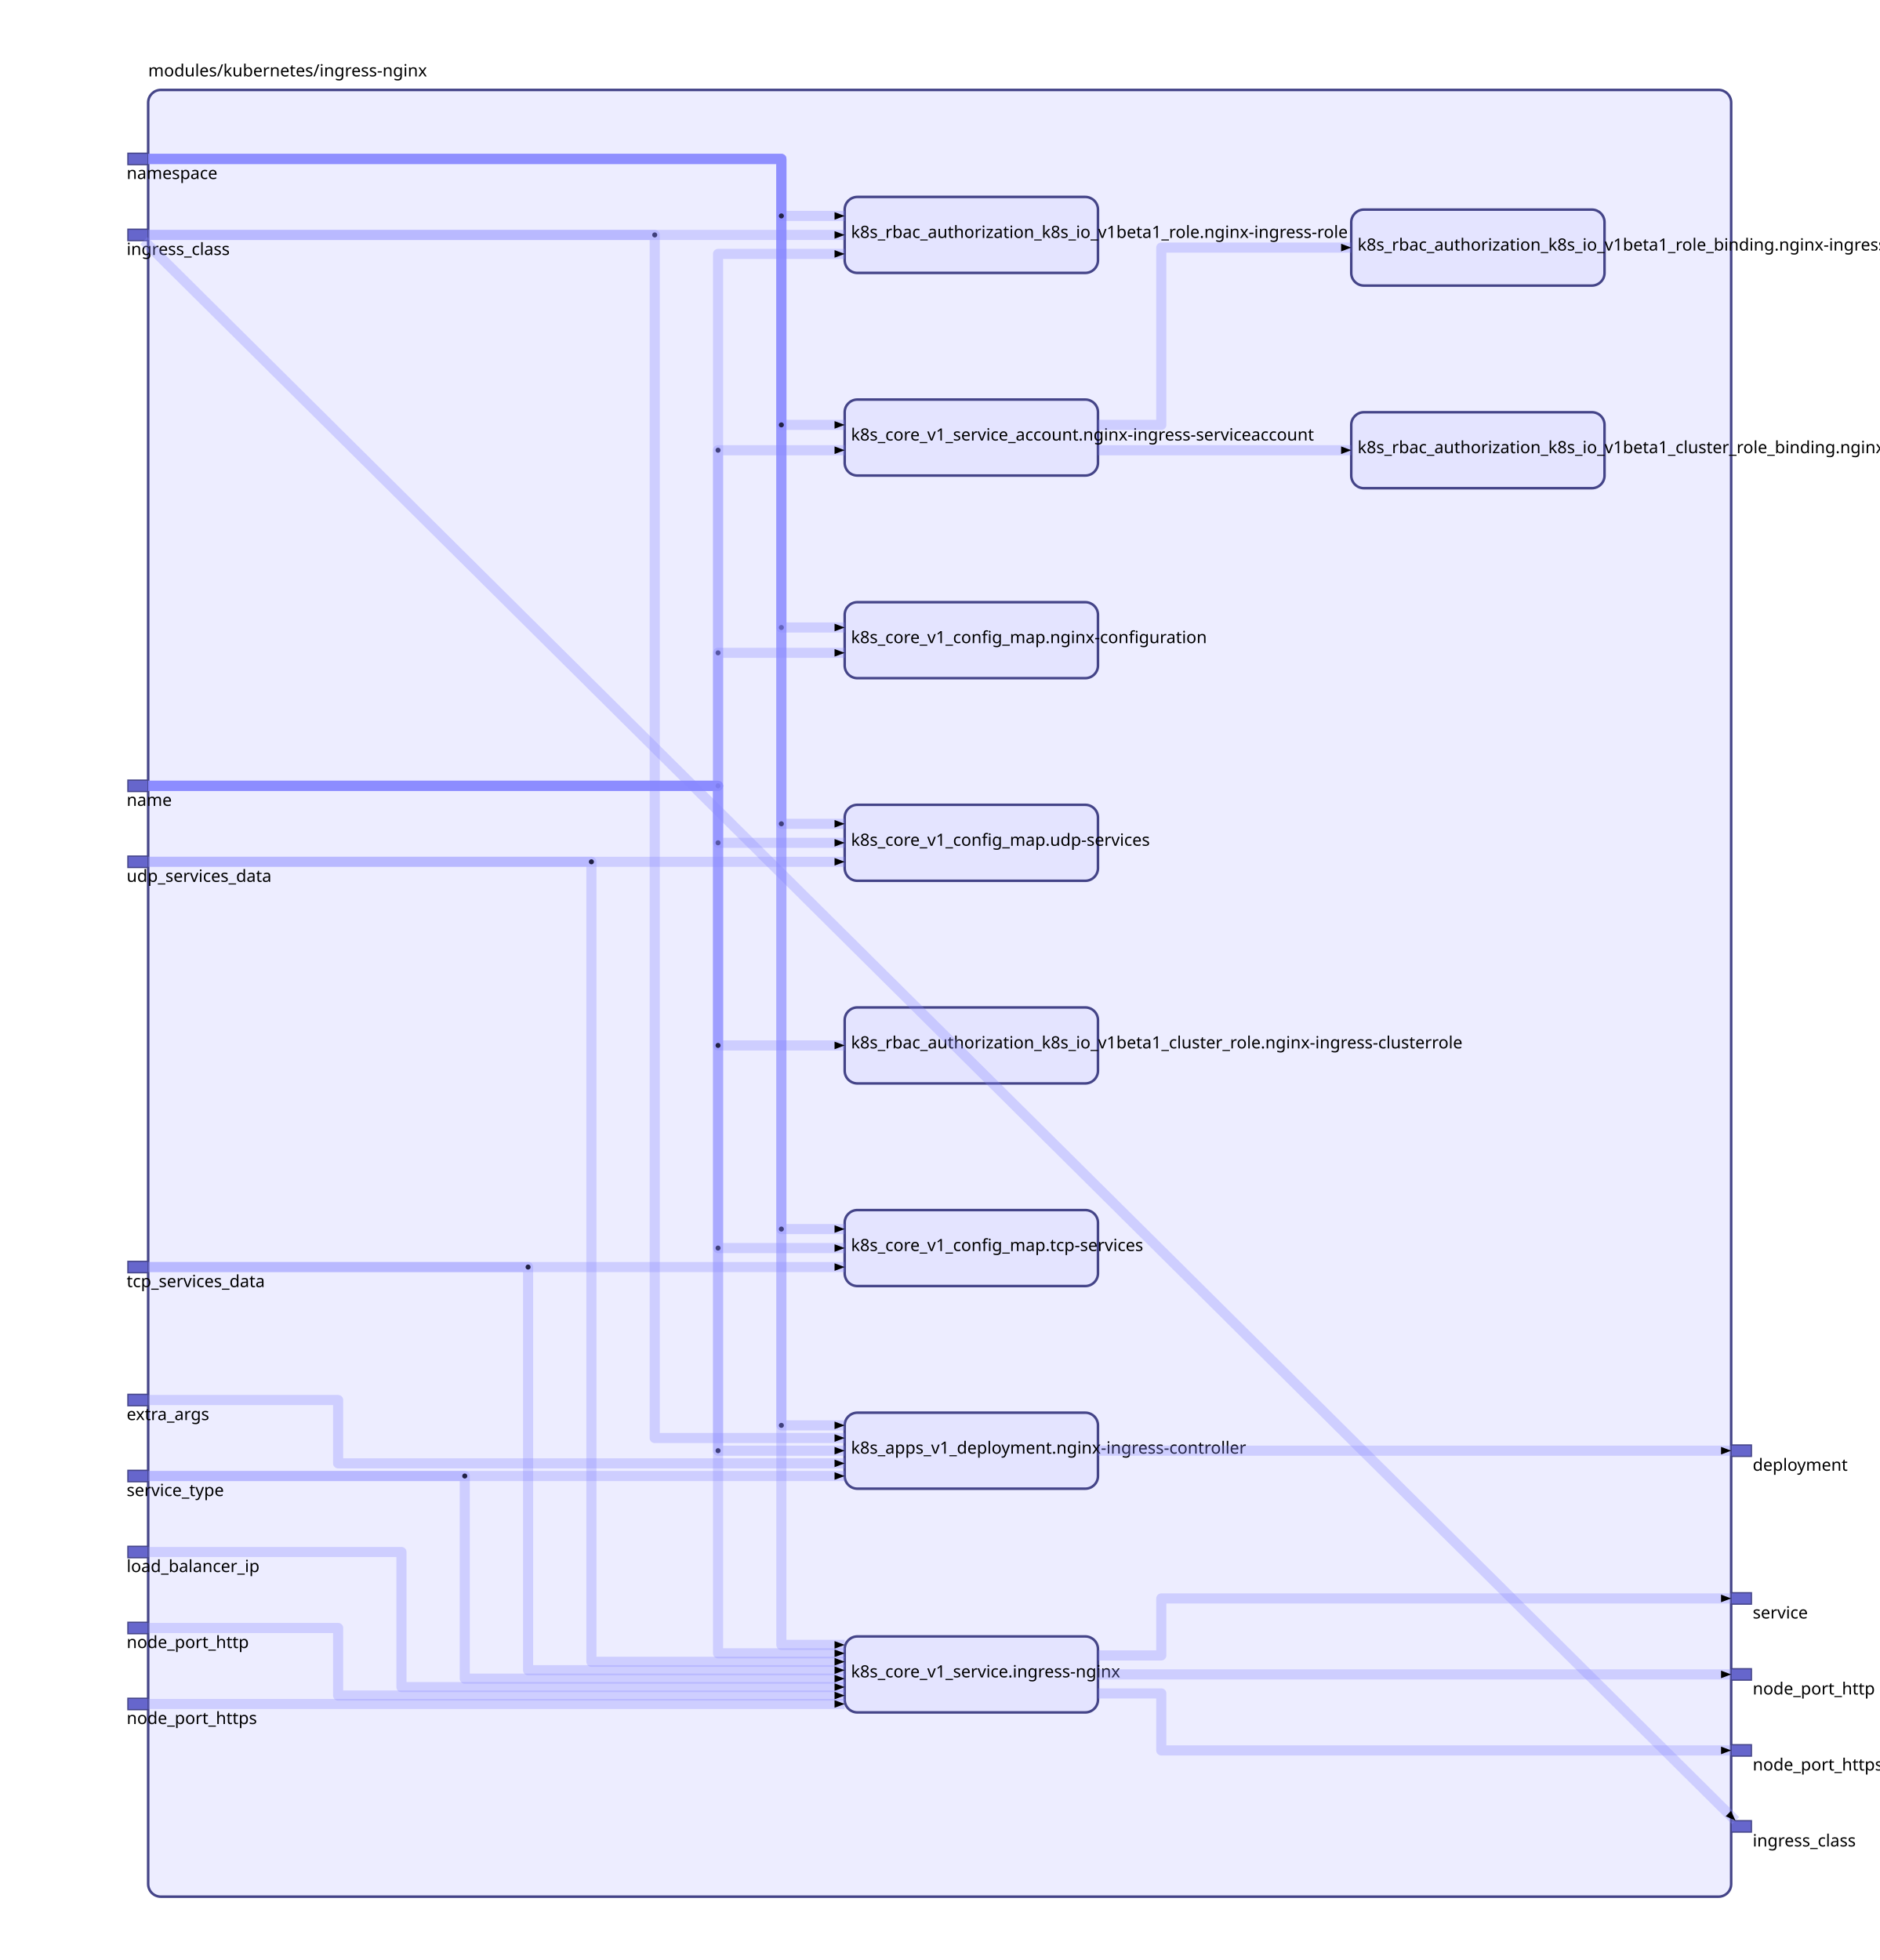
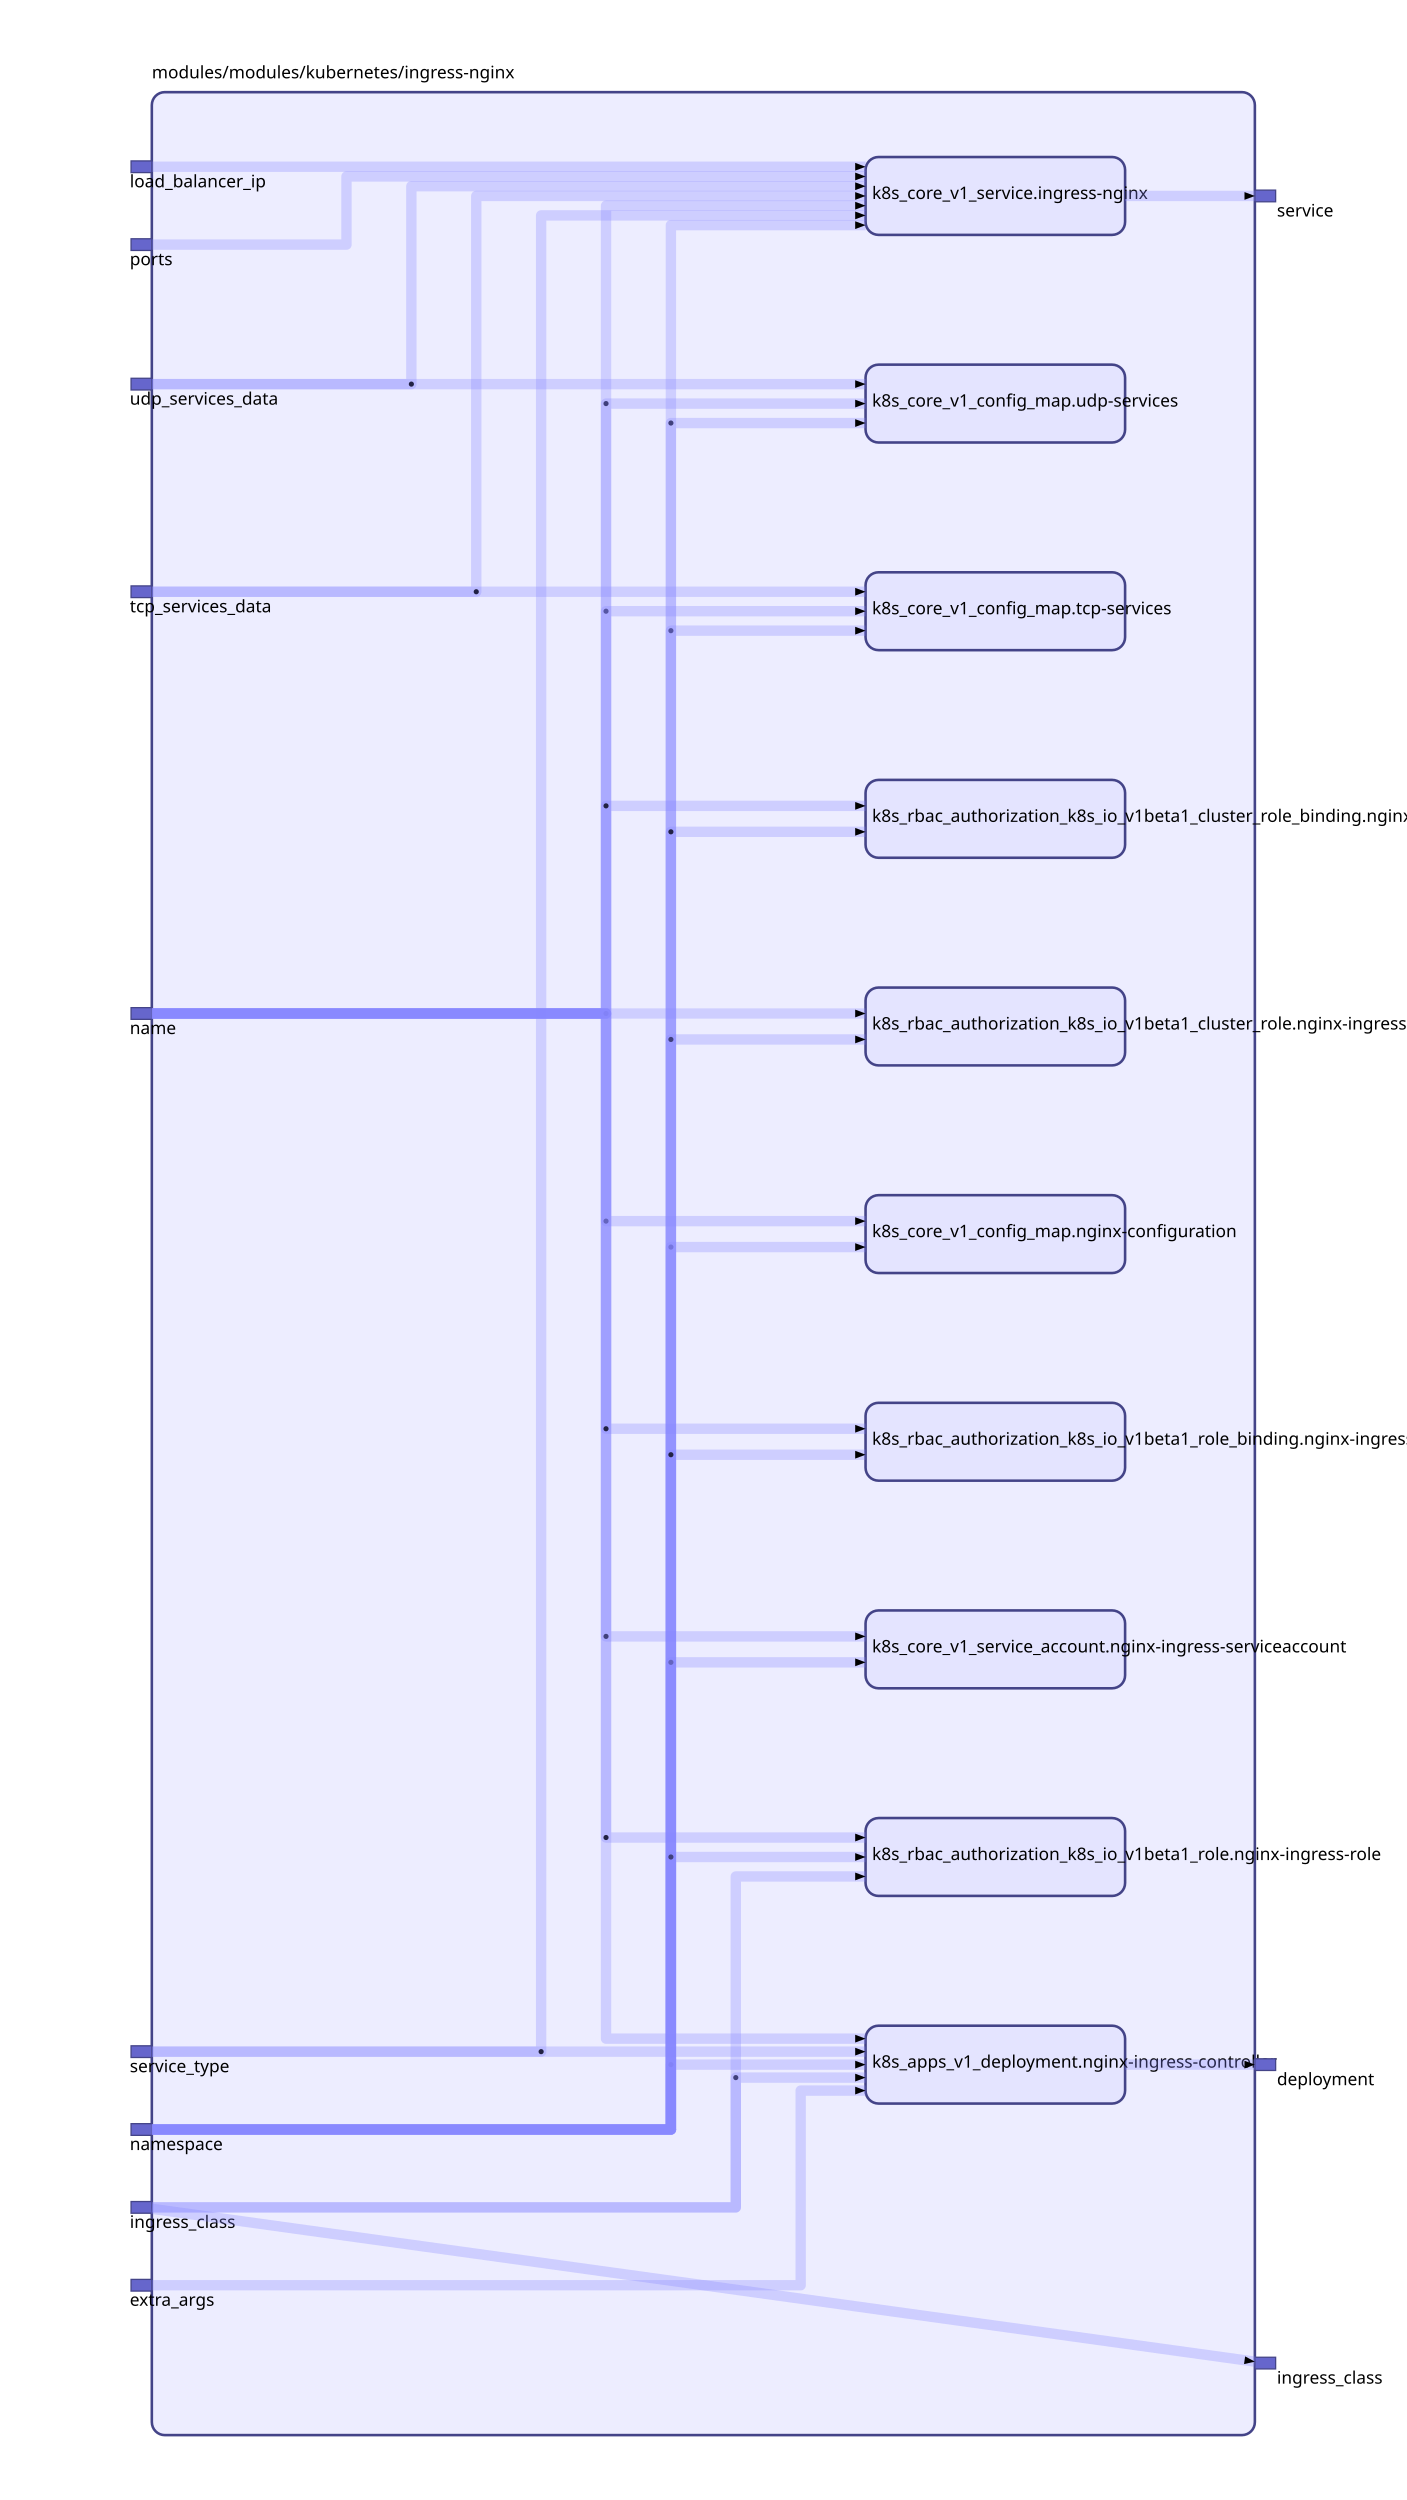
- <svg xmlns="http://www.w3.org/2000/svg" id="sprotty_1" class="sprotty-graph sprotty" tabindex="1002" viewBox="0 0 1484 1547.667">
+ <svg xmlns="http://www.w3.org/2000/svg" id="sprotty_1" class="sprotty-graph sprotty" tabindex="1002" viewBox="0 0 1084 1926.5">
  <style>
.elknode {
    stroke: #448;
    stroke-width: 2;
    fill: #ddf;
    fill-opacity: 0.5;
}

.elkport {
    stroke: #448;
    stroke-width: 1;
    fill: #66c;
}

.elkedge {
    fill: none;
    stroke: #88f;
    stroke-width: 8;
    stroke-opacity: 0.3;
    pointer-events: stroke;
    stroke-linejoin: round;
}

.elkedge:hover {
    stroke: #448;
    stroke-width: 8;
    stroke-opacity: 1;
    stroke-dasharray: 16px;
    stroke-dashoffset: 32px;
    animation: stroke 0.5s linear infinite;
}

@keyframes stroke {
    to {
        stroke-dashoffset: 0;
    }
}

.elkedge.arrow {
    fill: #336;
}

.elklabel {
    stroke-width: 0;
    stroke: #000;
    fill: #000;
    font-family: sans-serif;
    font-size: 10pt;
    dominant-baseline: hanging;
}

.elklabel:hover {
    font-size: 24pt;
}

.elkjunction {
    stroke: none;
    fill: #224;
}

.selected &gt; rect {
    stroke-width: 3;
}

.mouseover {
    stroke: #88f;
}
/*
 * Copyright (C) 2017 TypeFox and others.
 *
 * Licensed under the Apache License, Version 2.0 (the "License"); you may not use this file except in compliance with the License.
 * You may obtain a copy of the License at http://www.apache.org/licenses/LICENSE-2.0
 */

.sprotty {
    padding: 0px;
    font-family: "Helvetica Neue", Helvetica, Arial, sans-serif;
}

.sprotty-hidden {
    display: block;
    position: absolute;
    width: 0px;
    height: 0px;
}

.sprotty-popup {
    font-family: "Helvetica Neue", Helvetica, Arial, sans-serif;
    position: absolute;
    background: white;
    border-radius: 5px;
    border: 1px solid;
    max-width: 400px;
    min-width: 100px;
}

.sprotty-popup &gt; div {
    margin: 10px;
}

.sprotty-popup-closed {
    display: none;
}
</style>
  <g transform="scale(1) translate(0,0)">
    <g id="sprotty_3" transform="translate(117, 71)" opacity="1">
-       <rect class="elknode" x="0" y="0" rx="10" width="1250" height="1426.667" />
-       <g id="sprotty_5" transform="translate(550, 1044.5)" opacity="1">
+       <rect class="elknode" x="0" y="0" rx="10" width="850" height="1805.5" />
+       <g id="sprotty_5" transform="translate(550, 1490)" opacity="1">
        <rect class="elknode" x="0" y="0" rx="10" width="200" height="60" />
        <text id="sprotty_6" class="elklabel" transform="translate(5, 22) translate(0, 0)" opacity="1">k8s_apps_v1_deployment.nginx-ingress-controller</text>
      </g>
-       <g id="sprotty_22" transform="translate(550, 404.5)" opacity="1">
+       <g id="sprotty_22" transform="translate(550, 850)" opacity="1">
        <rect class="elknode" x="0" y="0" rx="10" width="200" height="60" />
        <text id="sprotty_23" class="elklabel" transform="translate(5, 22) translate(0, 0)" opacity="1">k8s_core_v1_config_map.nginx-configuration</text>
      </g>
-       <g id="sprotty_26" transform="translate(550, 884.5)" opacity="1">
+       <g id="sprotty_26" transform="translate(550, 370)" opacity="1">
        <rect class="elknode" x="0" y="0" rx="10" width="200" height="60" />
        <text id="sprotty_27" class="elklabel" transform="translate(5, 22) translate(0, 0)" opacity="1">k8s_core_v1_config_map.tcp-services</text>
      </g>
-       <g id="sprotty_33" transform="translate(550, 564.5)" opacity="1">
+       <g id="sprotty_33" transform="translate(550, 210)" opacity="1">
        <rect class="elknode" x="0" y="0" rx="10" width="200" height="60" />
        <text id="sprotty_34" class="elklabel" transform="translate(5, 22) translate(0, 0)" opacity="1">k8s_core_v1_config_map.udp-services</text>
      </g>
-       <g id="sprotty_40" transform="translate(550, 1221.167)" opacity="1">
+       <g id="sprotty_40" transform="translate(550, 50)" opacity="1">
        <rect class="elknode" x="0" y="0" rx="10" width="200" height="60" />
        <text id="sprotty_41" class="elklabel" transform="translate(5, 22) translate(0, 0)" opacity="1">k8s_core_v1_service.ingress-nginx</text>
      </g>
-       <g id="sprotty_56" transform="translate(550, 244.5)" opacity="1">
-         <rect class="elknode" x="0" y="0" rx="10" width="200" height="60" />
-         <text id="sprotty_57" class="elklabel" transform="translate(5, 22) translate(0, 0)" opacity="1">k8s_core_v1_service_account.nginx-ingress-serviceaccount</text>
-       </g>
-       <g id="sprotty_60" transform="translate(550, 724.5)" opacity="1">
-         <rect class="elknode" x="0" y="0" rx="10" width="200" height="60" />
-         <text id="sprotty_61" class="elklabel" transform="translate(5, 22) translate(0, 0)" opacity="1">k8s_rbac_authorization_k8s_io_v1beta1_cluster_role.nginx-ingress-clusterrole</text>
-       </g>
-       <g id="sprotty_63" transform="translate(950, 254.5)" opacity="1">
-         <rect class="elknode" x="0" y="0" rx="10" width="200" height="60" />
-         <text id="sprotty_64" class="elklabel" transform="translate(5, 22) translate(0, 0)" opacity="1">k8s_rbac_authorization_k8s_io_v1beta1_cluster_role_binding.nginx-ingress-clusterrole-nisa-binding</text>
-       </g>
-       <g id="sprotty_66" transform="translate(550, 84.5)" opacity="1">
-         <rect class="elknode" x="0" y="0" rx="10" width="200" height="60" />
-         <text id="sprotty_67" class="elklabel" transform="translate(5, 22) translate(0, 0)" opacity="1">k8s_rbac_authorization_k8s_io_v1beta1_role.nginx-ingress-role</text>
-       </g>
-       <g id="sprotty_71" transform="translate(950, 94.5)" opacity="1">
-         <rect class="elknode" x="0" y="0" rx="10" width="200" height="60" />
-         <text id="sprotty_72" class="elklabel" transform="translate(5, 22) translate(0, 0)" opacity="1">k8s_rbac_authorization_k8s_io_v1beta1_role_binding.nginx-ingress-role-nisa-binding</text>
-       </g>
-       <g id="sprotty_7" transform="translate(-16, 1030)" opacity="1">
+       <g id="sprotty_53" transform="translate(550, 1170)" opacity="1">
+         <rect class="elknode" x="0" y="0" rx="10" width="200" height="60" />
+         <text id="sprotty_54" class="elklabel" transform="translate(5, 22) translate(0, 0)" opacity="1">k8s_core_v1_service_account.nginx-ingress-serviceaccount</text>
+       </g>
+       <g id="sprotty_57" transform="translate(550, 690)" opacity="1">
+         <rect class="elknode" x="0" y="0" rx="10" width="200" height="60" />
+         <text id="sprotty_58" class="elklabel" transform="translate(5, 22) translate(0, 0)" opacity="1">k8s_rbac_authorization_k8s_io_v1beta1_cluster_role.nginx-ingress-clusterrole</text>
+       </g>
+       <g id="sprotty_61" transform="translate(550, 530)" opacity="1">
+         <rect class="elknode" x="0" y="0" rx="10" width="200" height="60" />
+         <text id="sprotty_62" class="elklabel" transform="translate(5, 22) translate(0, 0)" opacity="1">k8s_rbac_authorization_k8s_io_v1beta1_cluster_role_binding.nginx-ingress-clusterrole-nisa-binding</text>
+       </g>
+       <g id="sprotty_65" transform="translate(550, 1330)" opacity="1">
+         <rect class="elknode" x="0" y="0" rx="10" width="200" height="60" />
+         <text id="sprotty_66" class="elklabel" transform="translate(5, 22) translate(0, 0)" opacity="1">k8s_rbac_authorization_k8s_io_v1beta1_role.nginx-ingress-role</text>
+       </g>
+       <g id="sprotty_70" transform="translate(550, 1010)" opacity="1">
+         <rect class="elknode" x="0" y="0" rx="10" width="200" height="60" />
+         <text id="sprotty_71" class="elklabel" transform="translate(5, 22) translate(0, 0)" opacity="1">k8s_rbac_authorization_k8s_io_v1beta1_role_binding.nginx-ingress-role-nisa-binding</text>
+       </g>
+       <g id="sprotty_7" transform="translate(-16, 1685.5)" opacity="1">
        <rect class="elkport" x="0" y="0" width="16" height="9" />
        <text id="sprotty_8" class="elklabel" transform="translate(-1, 10) translate(0, 0)" opacity="1">extra_args</text>
      </g>
-       <g id="sprotty_10" transform="translate(-16, 110)" opacity="1">
+       <g id="sprotty_10" transform="translate(-16, 1625.5)" opacity="1">
        <rect class="elkport" x="0" y="0" width="16" height="9" />
        <text id="sprotty_11" class="elklabel" transform="translate(-1, 10) translate(0, 0)" opacity="1">ingress_class</text>
      </g>
-       <g id="sprotty_13" transform="translate(-16, 545)" opacity="1">
+       <g id="sprotty_13" transform="translate(-16, 705.5)" opacity="1">
        <rect class="elkport" x="0" y="0" width="16" height="9" />
        <text id="sprotty_14" class="elklabel" transform="translate(-1, 10) translate(0, 0)" opacity="1">name</text>
      </g>
-       <g id="sprotty_16" transform="translate(-16, 50)" opacity="1">
+       <g id="sprotty_16" transform="translate(-16, 1565.5)" opacity="1">
        <rect class="elkport" x="0" y="0" width="16" height="9" />
        <text id="sprotty_17" class="elklabel" transform="translate(-1, 10) translate(0, 0)" opacity="1">namespace</text>
      </g>
-       <g id="sprotty_19" transform="translate(-16, 1090)" opacity="1">
+       <g id="sprotty_19" transform="translate(-16, 1505.5)" opacity="1">
        <rect class="elkport" x="0" y="0" width="16" height="9" />
        <text id="sprotty_20" class="elklabel" transform="translate(-1, 10) translate(0, 0)" opacity="1">service_type</text>
      </g>
-       <g id="sprotty_30" transform="translate(-16, 925)" opacity="1">
+       <g id="sprotty_30" transform="translate(-16, 380.5)" opacity="1">
        <rect class="elkport" x="0" y="0" width="16" height="9" />
        <text id="sprotty_31" class="elklabel" transform="translate(-1, 10) translate(0, 0)" opacity="1">tcp_services_data</text>
      </g>
-       <g id="sprotty_37" transform="translate(-16, 605)" opacity="1">
+       <g id="sprotty_37" transform="translate(-16, 220.5)" opacity="1">
        <rect class="elkport" x="0" y="0" width="16" height="9" />
        <text id="sprotty_38" class="elklabel" transform="translate(-1, 10) translate(0, 0)" opacity="1">udp_services_data</text>
      </g>
-       <g id="sprotty_42" transform="translate(-16, 1150)" opacity="1">
+       <g id="sprotty_42" transform="translate(-16, 53)" opacity="1">
        <rect class="elkport" x="0" y="0" width="16" height="9" />
        <text id="sprotty_43" class="elklabel" transform="translate(-1, 10) translate(0, 0)" opacity="1">load_balancer_ip</text>
      </g>
-       <g id="sprotty_47" transform="translate(-16, 1210)" opacity="1">
-         <rect class="elkport" x="0" y="0" width="16" height="9" />
-         <text id="sprotty_48" class="elklabel" transform="translate(-1, 10) translate(0, 0)" opacity="1">node_port_http</text>
-       </g>
-       <g id="sprotty_50" transform="translate(-16, 1270)" opacity="1">
-         <rect class="elkport" x="0" y="0" width="16" height="9" />
-         <text id="sprotty_51" class="elklabel" transform="translate(-1, 10) translate(0, 0)" opacity="1">node_port_https</text>
-       </g>
-       <g id="sprotty_74" transform="translate(1250, 1070)" opacity="1">
+       <g id="sprotty_47" transform="translate(-16, 113)" opacity="1">
+         <rect class="elkport" x="0" y="0" width="16" height="9" />
+         <text id="sprotty_48" class="elklabel" transform="translate(-1, 10) translate(0, 0)" opacity="1">ports</text>
+       </g>
+       <g id="sprotty_74" transform="translate(850, 1515.5)" opacity="1">
        <rect class="elkport" x="0" y="0" width="16" height="9" />
        <text id="sprotty_75" class="elklabel" transform="translate(17, 10) translate(0, 0)" opacity="1">deployment</text>
      </g>
-       <g id="sprotty_77" transform="translate(1250, 1366.667)" opacity="1">
+       <g id="sprotty_77" transform="translate(850, 1745.5)" opacity="1">
        <rect class="elkport" x="0" y="0" width="16" height="9" />
        <text id="sprotty_78" class="elklabel" transform="translate(17, 10) translate(0, 0)" opacity="1">ingress_class</text>
      </g>
-       <g id="sprotty_80" transform="translate(1250, 1246.667)" opacity="1">
-         <rect class="elkport" x="0" y="0" width="16" height="9" />
-         <text id="sprotty_81" class="elklabel" transform="translate(17, 10) translate(0, 0)" opacity="1">node_port_http</text>
-       </g>
-       <g id="sprotty_83" transform="translate(1250, 1306.667)" opacity="1">
-         <rect class="elkport" x="0" y="0" width="16" height="9" />
-         <text id="sprotty_84" class="elklabel" transform="translate(17, 10) translate(0, 0)" opacity="1">node_port_https</text>
-       </g>
-       <g id="sprotty_86" transform="translate(1250, 1186.667)" opacity="1">
-         <rect class="elkport" x="0" y="0" width="16" height="9" />
-         <text id="sprotty_87" class="elklabel" transform="translate(17, 10) translate(0, 0)" opacity="1">service</text>
-       </g>
-       <text id="sprotty_4" class="elklabel" transform="translate(0, -21) translate(0, 0)" opacity="1">modules/kubernetes/ingress-nginx</text>
+       <g id="sprotty_80" transform="translate(850, 75.5)" opacity="1">
+         <rect class="elkport" x="0" y="0" width="16" height="9" />
+         <text id="sprotty_81" class="elklabel" transform="translate(17, 10) translate(0, 0)" opacity="1">service</text>
+       </g>
+       <text id="sprotty_4" class="elklabel" transform="translate(0, -21) translate(0, 0)" opacity="1">modules/modules/kubernetes/ingress-nginx</text>
      <g id="sprotty_9" class="sprotty-edge" opacity="1">
-         <path class="elkedge" d="M 0,1034.5 L 150,1034.5 L 150,1084.5 L 550,1084.5" />
-         <path class="edge arrow" d="M 0,0 L 8,-3 L 8,3 Z" transform="rotate(180 550 1084.5) translate(550 1084.5)" />
+         <path class="elkedge" d="M 0,1690 L 500,1690 L 500,1540 L 550,1540" />
+         <path class="edge arrow" d="M 0,0 L 8,-3 L 8,3 Z" transform="rotate(180 550 1540) translate(550 1540)" />
      </g>
      <g id="sprotty_12" class="sprotty-edge" opacity="1">
-         <path class="elkedge" d="M 0,114.5 L 400,114.5 L 400,1064.5 L 550,1064.5" />
-         <path class="edge arrow" d="M 0,0 L 8,-3 L 8,3 Z" transform="rotate(180 550 1064.5) translate(550 1064.5)" />
-         <g id="sprotty_12_j0" transform="translate(400, 114.5)" opacity="1">
+         <path class="elkedge" d="M 0,1630 L 450,1630 L 450,1530 L 550,1530" />
+         <path class="edge arrow" d="M 0,0 L 8,-3 L 8,3 Z" transform="rotate(180 550 1530) translate(550 1530)" />
+         <g id="sprotty_12_j0" transform="translate(450, 1530)" opacity="1">
          <circle class="elkjunction" r="2" />
        </g>
      </g>
      <g id="sprotty_15" class="sprotty-edge" opacity="1">
-         <path class="elkedge" d="M 0,549.5 L 450,549.5 L 450,1074.5 L 550,1074.5" />
-         <path class="edge arrow" d="M 0,0 L 8,-3 L 8,3 Z" transform="rotate(180 550 1074.5) translate(550 1074.5)" />
-         <g id="sprotty_15_j0" transform="translate(450, 549.5)" opacity="1">
-           <circle class="elkjunction" r="2" />
-         </g>
-         <g id="sprotty_15_j1" transform="translate(450, 1074.5)" opacity="1">
+         <path class="elkedge" d="M 0,710 L 350,710 L 350,1500 L 550,1500" />
+         <path class="edge arrow" d="M 0,0 L 8,-3 L 8,3 Z" transform="rotate(180 550 1500) translate(550 1500)" />
+         <g id="sprotty_15_j0" transform="translate(350, 710)" opacity="1">
          <circle class="elkjunction" r="2" />
        </g>
      </g>
      <g id="sprotty_18" class="sprotty-edge" opacity="1">
-         <path class="elkedge" d="M 0,54.5 L 500,54.5 L 500,1054.5 L 550,1054.5" />
-         <path class="edge arrow" d="M 0,0 L 8,-3 L 8,3 Z" transform="rotate(180 550 1054.5) translate(550 1054.5)" />
-         <g id="sprotty_18_j0" transform="translate(500, 1054.5)" opacity="1">
+         <path class="elkedge" d="M 0,1570 L 400,1570 L 400,1520 L 550,1520" />
+         <path class="edge arrow" d="M 0,0 L 8,-3 L 8,3 Z" transform="rotate(180 550 1520) translate(550 1520)" />
+         <g id="sprotty_18_j0" transform="translate(400, 1520)" opacity="1">
          <circle class="elkjunction" r="2" />
        </g>
      </g>
      <g id="sprotty_21" class="sprotty-edge" opacity="1">
-         <path class="elkedge" d="M 0,1094.5 L 550,1094.5" />
-         <path class="edge arrow" d="M 0,0 L 8,-3 L 8,3 Z" transform="rotate(180 550 1094.5) translate(550 1094.5)" />
+         <path class="elkedge" d="M 0,1510 L 550,1510" />
+         <path class="edge arrow" d="M 0,0 L 8,-3 L 8,3 Z" transform="rotate(180 550 1510) translate(550 1510)" />
      </g>
      <g id="sprotty_24" class="sprotty-edge" opacity="1">
-         <path class="elkedge" d="M 0,549.5 L 450,549.5 L 450,444.5 L 550,444.5" />
-         <path class="edge arrow" d="M 0,0 L 8,-3 L 8,3 Z" transform="rotate(180 550 444.5) translate(550 444.5)" />
-         <g id="sprotty_24_j0" transform="translate(450, 444.5)" opacity="1">
+         <path class="elkedge" d="M 0,710 L 350,710 L 350,870 L 550,870" />
+         <path class="edge arrow" d="M 0,0 L 8,-3 L 8,3 Z" transform="rotate(180 550 870) translate(550 870)" />
+         <g id="sprotty_24_j0" transform="translate(350, 870)" opacity="1">
          <circle class="elkjunction" r="2" />
        </g>
      </g>
      <g id="sprotty_25" class="sprotty-edge" opacity="1">
-         <path class="elkedge" d="M 0,54.5 L 500,54.5 L 500,424.5 L 550,424.5" />
-         <path class="edge arrow" d="M 0,0 L 8,-3 L 8,3 Z" transform="rotate(180 550 424.5) translate(550 424.5)" />
-         <g id="sprotty_25_j0" transform="translate(500, 424.5)" opacity="1">
+         <path class="elkedge" d="M 0,1570 L 400,1570 L 400,890 L 550,890" />
+         <path class="edge arrow" d="M 0,0 L 8,-3 L 8,3 Z" transform="rotate(180 550 890) translate(550 890)" />
+         <g id="sprotty_25_j0" transform="translate(400, 890)" opacity="1">
          <circle class="elkjunction" r="2" />
        </g>
      </g>
      <g id="sprotty_28" class="sprotty-edge" opacity="1">
-         <path class="elkedge" d="M 0,549.5 L 450,549.5 L 450,914.5 L 550,914.5" />
-         <path class="edge arrow" d="M 0,0 L 8,-3 L 8,3 Z" transform="rotate(180 550 914.5) translate(550 914.5)" />
-         <g id="sprotty_28_j0" transform="translate(450, 914.5)" opacity="1">
+         <path class="elkedge" d="M 0,710 L 350,710 L 350,400 L 550,400" />
+         <path class="edge arrow" d="M 0,0 L 8,-3 L 8,3 Z" transform="rotate(180 550 400) translate(550 400)" />
+         <g id="sprotty_28_j0" transform="translate(350, 400)" opacity="1">
          <circle class="elkjunction" r="2" />
        </g>
      </g>
      <g id="sprotty_29" class="sprotty-edge" opacity="1">
-         <path class="elkedge" d="M 0,54.5 L 500,54.5 L 500,899.5 L 550,899.5" />
-         <path class="edge arrow" d="M 0,0 L 8,-3 L 8,3 Z" transform="rotate(180 550 899.5) translate(550 899.5)" />
-         <g id="sprotty_29_j0" transform="translate(500, 899.5)" opacity="1">
+         <path class="elkedge" d="M 0,1570 L 400,1570 L 400,415 L 550,415" />
+         <path class="edge arrow" d="M 0,0 L 8,-3 L 8,3 Z" transform="rotate(180 550 415) translate(550 415)" />
+         <g id="sprotty_29_j0" transform="translate(400, 415)" opacity="1">
          <circle class="elkjunction" r="2" />
        </g>
      </g>
      <g id="sprotty_32" class="sprotty-edge" opacity="1">
-         <path class="elkedge" d="M 0,929.5 L 550,929.5" />
-         <path class="edge arrow" d="M 0,0 L 8,-3 L 8,3 Z" transform="rotate(180 550 929.5) translate(550 929.5)" />
+         <path class="elkedge" d="M 0,385 L 550,385" />
+         <path class="edge arrow" d="M 0,0 L 8,-3 L 8,3 Z" transform="rotate(180 550 385) translate(550 385)" />
      </g>
      <g id="sprotty_35" class="sprotty-edge" opacity="1">
-         <path class="elkedge" d="M 0,549.5 L 450,549.5 L 450,594.5 L 550,594.5" />
-         <path class="edge arrow" d="M 0,0 L 8,-3 L 8,3 Z" transform="rotate(180 550 594.5) translate(550 594.5)" />
-         <g id="sprotty_35_j0" transform="translate(450, 594.5)" opacity="1">
+         <path class="elkedge" d="M 0,710 L 350,710 L 350,240 L 550,240" />
+         <path class="edge arrow" d="M 0,0 L 8,-3 L 8,3 Z" transform="rotate(180 550 240) translate(550 240)" />
+         <g id="sprotty_35_j0" transform="translate(350, 240)" opacity="1">
          <circle class="elkjunction" r="2" />
        </g>
      </g>
      <g id="sprotty_36" class="sprotty-edge" opacity="1">
-         <path class="elkedge" d="M 0,54.5 L 500,54.5 L 500,579.5 L 550,579.5" />
-         <path class="edge arrow" d="M 0,0 L 8,-3 L 8,3 Z" transform="rotate(180 550 579.5) translate(550 579.5)" />
-         <g id="sprotty_36_j0" transform="translate(500, 579.5)" opacity="1">
+         <path class="elkedge" d="M 0,1570 L 400,1570 L 400,255 L 550,255" />
+         <path class="edge arrow" d="M 0,0 L 8,-3 L 8,3 Z" transform="rotate(180 550 255) translate(550 255)" />
+         <g id="sprotty_36_j0" transform="translate(400, 255)" opacity="1">
          <circle class="elkjunction" r="2" />
        </g>
      </g>
      <g id="sprotty_39" class="sprotty-edge" opacity="1">
-         <path class="elkedge" d="M 0,609.5 L 550,609.5" />
-         <path class="edge arrow" d="M 0,0 L 8,-3 L 8,3 Z" transform="rotate(180 550 609.5) translate(550 609.5)" />
+         <path class="elkedge" d="M 0,225 L 550,225" />
+         <path class="edge arrow" d="M 0,0 L 8,-3 L 8,3 Z" transform="rotate(180 550 225) translate(550 225)" />
      </g>
      <g id="sprotty_44" class="sprotty-edge" opacity="1">
-         <path class="elkedge" d="M 0,1154.5 L 200,1154.5 L 200,1261.167 L 550,1261.167" />
-         <path class="edge arrow" d="M 0,0 L 8,-3 L 8,3 Z" transform="rotate(180 550 1261.167) translate(550 1261.167)" />
+         <path class="elkedge" d="M 0,57.5 L 550,57.5" />
+         <path class="edge arrow" d="M 0,0 L 8,-3 L 8,3 Z" transform="rotate(180 550 57.5) translate(550 57.5)" />
      </g>
      <g id="sprotty_45" class="sprotty-edge" opacity="1">
-         <path class="elkedge" d="M 0,549.5 L 450,549.5 L 450,1234.5 L 550,1234.5" />
-         <path class="edge arrow" d="M 0,0 L 8,-3 L 8,3 Z" transform="rotate(180 550 1234.5) translate(550 1234.5)" />
+         <path class="elkedge" d="M 0,710 L 350,710 L 350,87.5 L 550,87.5" />
+         <path class="edge arrow" d="M 0,0 L 8,-3 L 8,3 Z" transform="rotate(180 550 87.5) translate(550 87.5)" />
      </g>
      <g id="sprotty_46" class="sprotty-edge" opacity="1">
-         <path class="elkedge" d="M 0,54.5 L 500,54.5 L 500,1227.833 L 550,1227.833" />
-         <path class="edge arrow" d="M 0,0 L 8,-3 L 8,3 Z" transform="rotate(180 550 1227.833) translate(550 1227.833)" />
+         <path class="elkedge" d="M 0,1570 L 400,1570 L 400,102.5 L 550,102.5" />
+         <path class="edge arrow" d="M 0,0 L 8,-3 L 8,3 Z" transform="rotate(180 550 102.5) translate(550 102.5)" />
      </g>
      <g id="sprotty_49" class="sprotty-edge" opacity="1">
-         <path class="elkedge" d="M 0,1214.5 L 150,1214.5 L 150,1267.833 L 550,1267.833" />
-         <path class="edge arrow" d="M 0,0 L 8,-3 L 8,3 Z" transform="rotate(180 550 1267.833) translate(550 1267.833)" />
+         <path class="elkedge" d="M 0,117.5 L 150,117.5 L 150,65 L 550,65" />
+         <path class="edge arrow" d="M 0,0 L 8,-3 L 8,3 Z" transform="rotate(180 550 65) translate(550 65)" />
+       </g>
+       <g id="sprotty_50" class="sprotty-edge" opacity="1">
+         <path class="elkedge" d="M 0,1510 L 300,1510 L 300,95 L 550,95" />
+         <path class="edge arrow" d="M 0,0 L 8,-3 L 8,3 Z" transform="rotate(180 550 95) translate(550 95)" />
+         <g id="sprotty_50_j0" transform="translate(300, 1510)" opacity="1">
+           <circle class="elkjunction" r="2" />
+         </g>
+       </g>
+       <g id="sprotty_51" class="sprotty-edge" opacity="1">
+         <path class="elkedge" d="M 0,385 L 250,385 L 250,80 L 550,80" />
+         <path class="edge arrow" d="M 0,0 L 8,-3 L 8,3 Z" transform="rotate(180 550 80) translate(550 80)" />
+         <g id="sprotty_51_j0" transform="translate(250, 385)" opacity="1">
+           <circle class="elkjunction" r="2" />
+         </g>
      </g>
      <g id="sprotty_52" class="sprotty-edge" opacity="1">
-         <path class="elkedge" d="M 0,1274.5 L 550,1274.5" />
-         <path class="edge arrow" d="M 0,0 L 8,-3 L 8,3 Z" transform="rotate(180 550 1274.5) translate(550 1274.5)" />
-       </g>
-       <g id="sprotty_53" class="sprotty-edge" opacity="1">
-         <path class="elkedge" d="M 0,1094.5 L 250,1094.5 L 250,1254.5 L 550,1254.5" />
-         <path class="edge arrow" d="M 0,0 L 8,-3 L 8,3 Z" transform="rotate(180 550 1254.5) translate(550 1254.5)" />
-         <g id="sprotty_53_j0" transform="translate(250, 1094.5)" opacity="1">
-           <circle class="elkjunction" r="2" />
-         </g>
-       </g>
-       <g id="sprotty_54" class="sprotty-edge" opacity="1">
-         <path class="elkedge" d="M 0,929.5 L 300,929.5 L 300,1247.833 L 550,1247.833" />
-         <path class="edge arrow" d="M 0,0 L 8,-3 L 8,3 Z" transform="rotate(180 550 1247.833) translate(550 1247.833)" />
-         <g id="sprotty_54_j0" transform="translate(300, 929.5)" opacity="1">
+         <path class="elkedge" d="M 0,225 L 200,225 L 200,72.5 L 550,72.5" />
+         <path class="edge arrow" d="M 0,0 L 8,-3 L 8,3 Z" transform="rotate(180 550 72.5) translate(550 72.5)" />
+         <g id="sprotty_52_j0" transform="translate(200, 225)" opacity="1">
          <circle class="elkjunction" r="2" />
        </g>
      </g>
      <g id="sprotty_55" class="sprotty-edge" opacity="1">
-         <path class="elkedge" d="M 0,609.5 L 350,609.5 L 350,1241.167 L 550,1241.167" />
-         <path class="edge arrow" d="M 0,0 L 8,-3 L 8,3 Z" transform="rotate(180 550 1241.167) translate(550 1241.167)" />
-         <g id="sprotty_55_j0" transform="translate(350, 609.5)" opacity="1">
-           <circle class="elkjunction" r="2" />
-         </g>
-       </g>
-       <g id="sprotty_58" class="sprotty-edge" opacity="1">
-         <path class="elkedge" d="M 0,549.5 L 450,549.5 L 450,284.5 L 550,284.5" />
-         <path class="edge arrow" d="M 0,0 L 8,-3 L 8,3 Z" transform="rotate(180 550 284.5) translate(550 284.5)" />
-         <g id="sprotty_58_j0" transform="translate(450, 284.5)" opacity="1">
+         <path class="elkedge" d="M 0,710 L 350,710 L 350,1190 L 550,1190" />
+         <path class="edge arrow" d="M 0,0 L 8,-3 L 8,3 Z" transform="rotate(180 550 1190) translate(550 1190)" />
+         <g id="sprotty_55_j0" transform="translate(350, 1190)" opacity="1">
+           <circle class="elkjunction" r="2" />
+         </g>
+       </g>
+       <g id="sprotty_56" class="sprotty-edge" opacity="1">
+         <path class="elkedge" d="M 0,1570 L 400,1570 L 400,1210 L 550,1210" />
+         <path class="edge arrow" d="M 0,0 L 8,-3 L 8,3 Z" transform="rotate(180 550 1210) translate(550 1210)" />
+         <g id="sprotty_56_j0" transform="translate(400, 1210)" opacity="1">
          <circle class="elkjunction" r="2" />
        </g>
      </g>
      <g id="sprotty_59" class="sprotty-edge" opacity="1">
-         <path class="elkedge" d="M 0,54.5 L 500,54.5 L 500,264.5 L 550,264.5" />
-         <path class="edge arrow" d="M 0,0 L 8,-3 L 8,3 Z" transform="rotate(180 550 264.5) translate(550 264.5)" />
-         <g id="sprotty_59_j0" transform="translate(500, 264.5)" opacity="1">
-           <circle class="elkjunction" r="2" />
-         </g>
-       </g>
-       <g id="sprotty_62" class="sprotty-edge" opacity="1">
-         <path class="elkedge" d="M 0,549.5 L 450,549.5 L 450,754.5 L 550,754.5" />
-         <path class="edge arrow" d="M 0,0 L 8,-3 L 8,3 Z" transform="rotate(180 550 754.5) translate(550 754.5)" />
-         <g id="sprotty_62_j0" transform="translate(450, 754.5)" opacity="1">
-           <circle class="elkjunction" r="2" />
-         </g>
-       </g>
-       <g id="sprotty_65" class="sprotty-edge" opacity="1">
-         <path class="elkedge" d="M 750,284.5 L 950,284.5" />
-         <path class="edge arrow" d="M 0,0 L 8,-3 L 8,3 Z" transform="rotate(180 950 284.5) translate(950 284.5)" />
+         <path class="elkedge" d="M 0,710 L 550,710" />
+         <path class="edge arrow" d="M 0,0 L 8,-3 L 8,3 Z" transform="rotate(180 550 710) translate(550 710)" />
+       </g>
+       <g id="sprotty_60" class="sprotty-edge" opacity="1">
+         <path class="elkedge" d="M 0,1570 L 400,1570 L 400,730 L 550,730" />
+         <path class="edge arrow" d="M 0,0 L 8,-3 L 8,3 Z" transform="rotate(180 550 730) translate(550 730)" />
+         <g id="sprotty_60_j0" transform="translate(400, 730)" opacity="1">
+           <circle class="elkjunction" r="2" />
+         </g>
+       </g>
+       <g id="sprotty_63" class="sprotty-edge" opacity="1">
+         <path class="elkedge" d="M 0,710 L 350,710 L 350,550 L 550,550" />
+         <path class="edge arrow" d="M 0,0 L 8,-3 L 8,3 Z" transform="rotate(180 550 550) translate(550 550)" />
+         <g id="sprotty_63_j0" transform="translate(350, 550)" opacity="1">
+           <circle class="elkjunction" r="2" />
+         </g>
+       </g>
+       <g id="sprotty_64" class="sprotty-edge" opacity="1">
+         <path class="elkedge" d="M 0,1570 L 400,1570 L 400,570 L 550,570" />
+         <path class="edge arrow" d="M 0,0 L 8,-3 L 8,3 Z" transform="rotate(180 550 570) translate(550 570)" />
+         <g id="sprotty_64_j0" transform="translate(400, 570)" opacity="1">
+           <circle class="elkjunction" r="2" />
+         </g>
+       </g>
+       <g id="sprotty_67" class="sprotty-edge" opacity="1">
+         <path class="elkedge" d="M 0,1630 L 450,1630 L 450,1375 L 550,1375" />
+         <path class="edge arrow" d="M 0,0 L 8,-3 L 8,3 Z" transform="rotate(180 550 1375) translate(550 1375)" />
      </g>
      <g id="sprotty_68" class="sprotty-edge" opacity="1">
-         <path class="elkedge" d="M 0,114.5 L 550,114.5" />
-         <path class="edge arrow" d="M 0,0 L 8,-3 L 8,3 Z" transform="rotate(180 550 114.5) translate(550 114.5)" />
+         <path class="elkedge" d="M 0,710 L 350,710 L 350,1345 L 550,1345" />
+         <path class="edge arrow" d="M 0,0 L 8,-3 L 8,3 Z" transform="rotate(180 550 1345) translate(550 1345)" />
+         <g id="sprotty_68_j0" transform="translate(350, 1345)" opacity="1">
+           <circle class="elkjunction" r="2" />
+         </g>
      </g>
      <g id="sprotty_69" class="sprotty-edge" opacity="1">
-         <path class="elkedge" d="M 0,549.5 L 450,549.5 L 450,129.5 L 550,129.5" />
-         <path class="edge arrow" d="M 0,0 L 8,-3 L 8,3 Z" transform="rotate(180 550 129.5) translate(550 129.5)" />
-       </g>
-       <g id="sprotty_70" class="sprotty-edge" opacity="1">
-         <path class="elkedge" d="M 0,54.5 L 500,54.5 L 500,99.5 L 550,99.5" />
-         <path class="edge arrow" d="M 0,0 L 8,-3 L 8,3 Z" transform="rotate(180 550 99.5) translate(550 99.5)" />
-         <g id="sprotty_70_j0" transform="translate(500, 99.5)" opacity="1">
+         <path class="elkedge" d="M 0,1570 L 400,1570 L 400,1360 L 550,1360" />
+         <path class="edge arrow" d="M 0,0 L 8,-3 L 8,3 Z" transform="rotate(180 550 1360) translate(550 1360)" />
+         <g id="sprotty_69_j0" transform="translate(400, 1360)" opacity="1">
+           <circle class="elkjunction" r="2" />
+         </g>
+       </g>
+       <g id="sprotty_72" class="sprotty-edge" opacity="1">
+         <path class="elkedge" d="M 0,710 L 350,710 L 350,1030 L 550,1030" />
+         <path class="edge arrow" d="M 0,0 L 8,-3 L 8,3 Z" transform="rotate(180 550 1030) translate(550 1030)" />
+         <g id="sprotty_72_j0" transform="translate(350, 1030)" opacity="1">
          <circle class="elkjunction" r="2" />
        </g>
      </g>
      <g id="sprotty_73" class="sprotty-edge" opacity="1">
-         <path class="elkedge" d="M 750,264.5 L 800,264.5 L 800,124.5 L 950,124.5" />
-         <path class="edge arrow" d="M 0,0 L 8,-3 L 8,3 Z" transform="rotate(180 950 124.5) translate(950 124.5)" />
+         <path class="elkedge" d="M 0,1570 L 400,1570 L 400,1050 L 550,1050" />
+         <path class="edge arrow" d="M 0,0 L 8,-3 L 8,3 Z" transform="rotate(180 550 1050) translate(550 1050)" />
+         <g id="sprotty_73_j0" transform="translate(400, 1050)" opacity="1">
+           <circle class="elkjunction" r="2" />
+         </g>
      </g>
      <g id="sprotty_76" class="sprotty-edge" opacity="1">
-         <path class="elkedge" d="M 750,1074.5 L 1250,1074.5" />
-         <path class="edge arrow" d="M 0,0 L 8,-3 L 8,3 Z" transform="rotate(180 1250 1074.5) translate(1250 1074.5)" />
+         <path class="elkedge" d="M 750,1520 L 850,1520" />
+         <path class="edge arrow" d="M 0,0 L 8,-3 L 8,3 Z" transform="rotate(180 850 1520) translate(850 1520)" />
      </g>
      <g id="sprotty_79" class="sprotty-edge" opacity="1">
-         <path class="elkedge" d="M -3.467,119 L 1253.467,1366.667" />
-         <path class="edge arrow" d="M 0,0 L 8,-3 L 8,3 Z" transform="rotate(-135.212 1253.467 1366.667) translate(1253.467 1366.667)" />
+         <path class="elkedge" d="M 0,1631.109 L 850,1748.891" />
+         <path class="edge arrow" d="M 0,0 L 8,-3 L 8,3 Z" transform="rotate(-172.1109 850 1748.891) translate(850 1748.891)" />
      </g>
      <g id="sprotty_82" class="sprotty-edge" opacity="1">
-         <path class="elkedge" d="M 750,1251.167 L 1250,1251.167" />
-         <path class="edge arrow" d="M 0,0 L 8,-3 L 8,3 Z" transform="rotate(180 1250 1251.167) translate(1250 1251.167)" />
-       </g>
-       <g id="sprotty_85" class="sprotty-edge" opacity="1">
-         <path class="elkedge" d="M 750,1266.167 L 800,1266.167 L 800,1311.167 L 1250,1311.167" />
-         <path class="edge arrow" d="M 0,0 L 8,-3 L 8,3 Z" transform="rotate(180 1250 1311.167) translate(1250 1311.167)" />
-       </g>
-       <g id="sprotty_88" class="sprotty-edge" opacity="1">
-         <path class="elkedge" d="M 750,1236.167 L 800,1236.167 L 800,1191.167 L 1250,1191.167" />
-         <path class="edge arrow" d="M 0,0 L 8,-3 L 8,3 Z" transform="rotate(180 1250 1191.167) translate(1250 1191.167)" />
+         <path class="elkedge" d="M 750,80 L 850,80" />
+         <path class="edge arrow" d="M 0,0 L 8,-3 L 8,3 Z" transform="rotate(180 850 80) translate(850 80)" />
      </g>
    </g>
  </g>
</svg>
